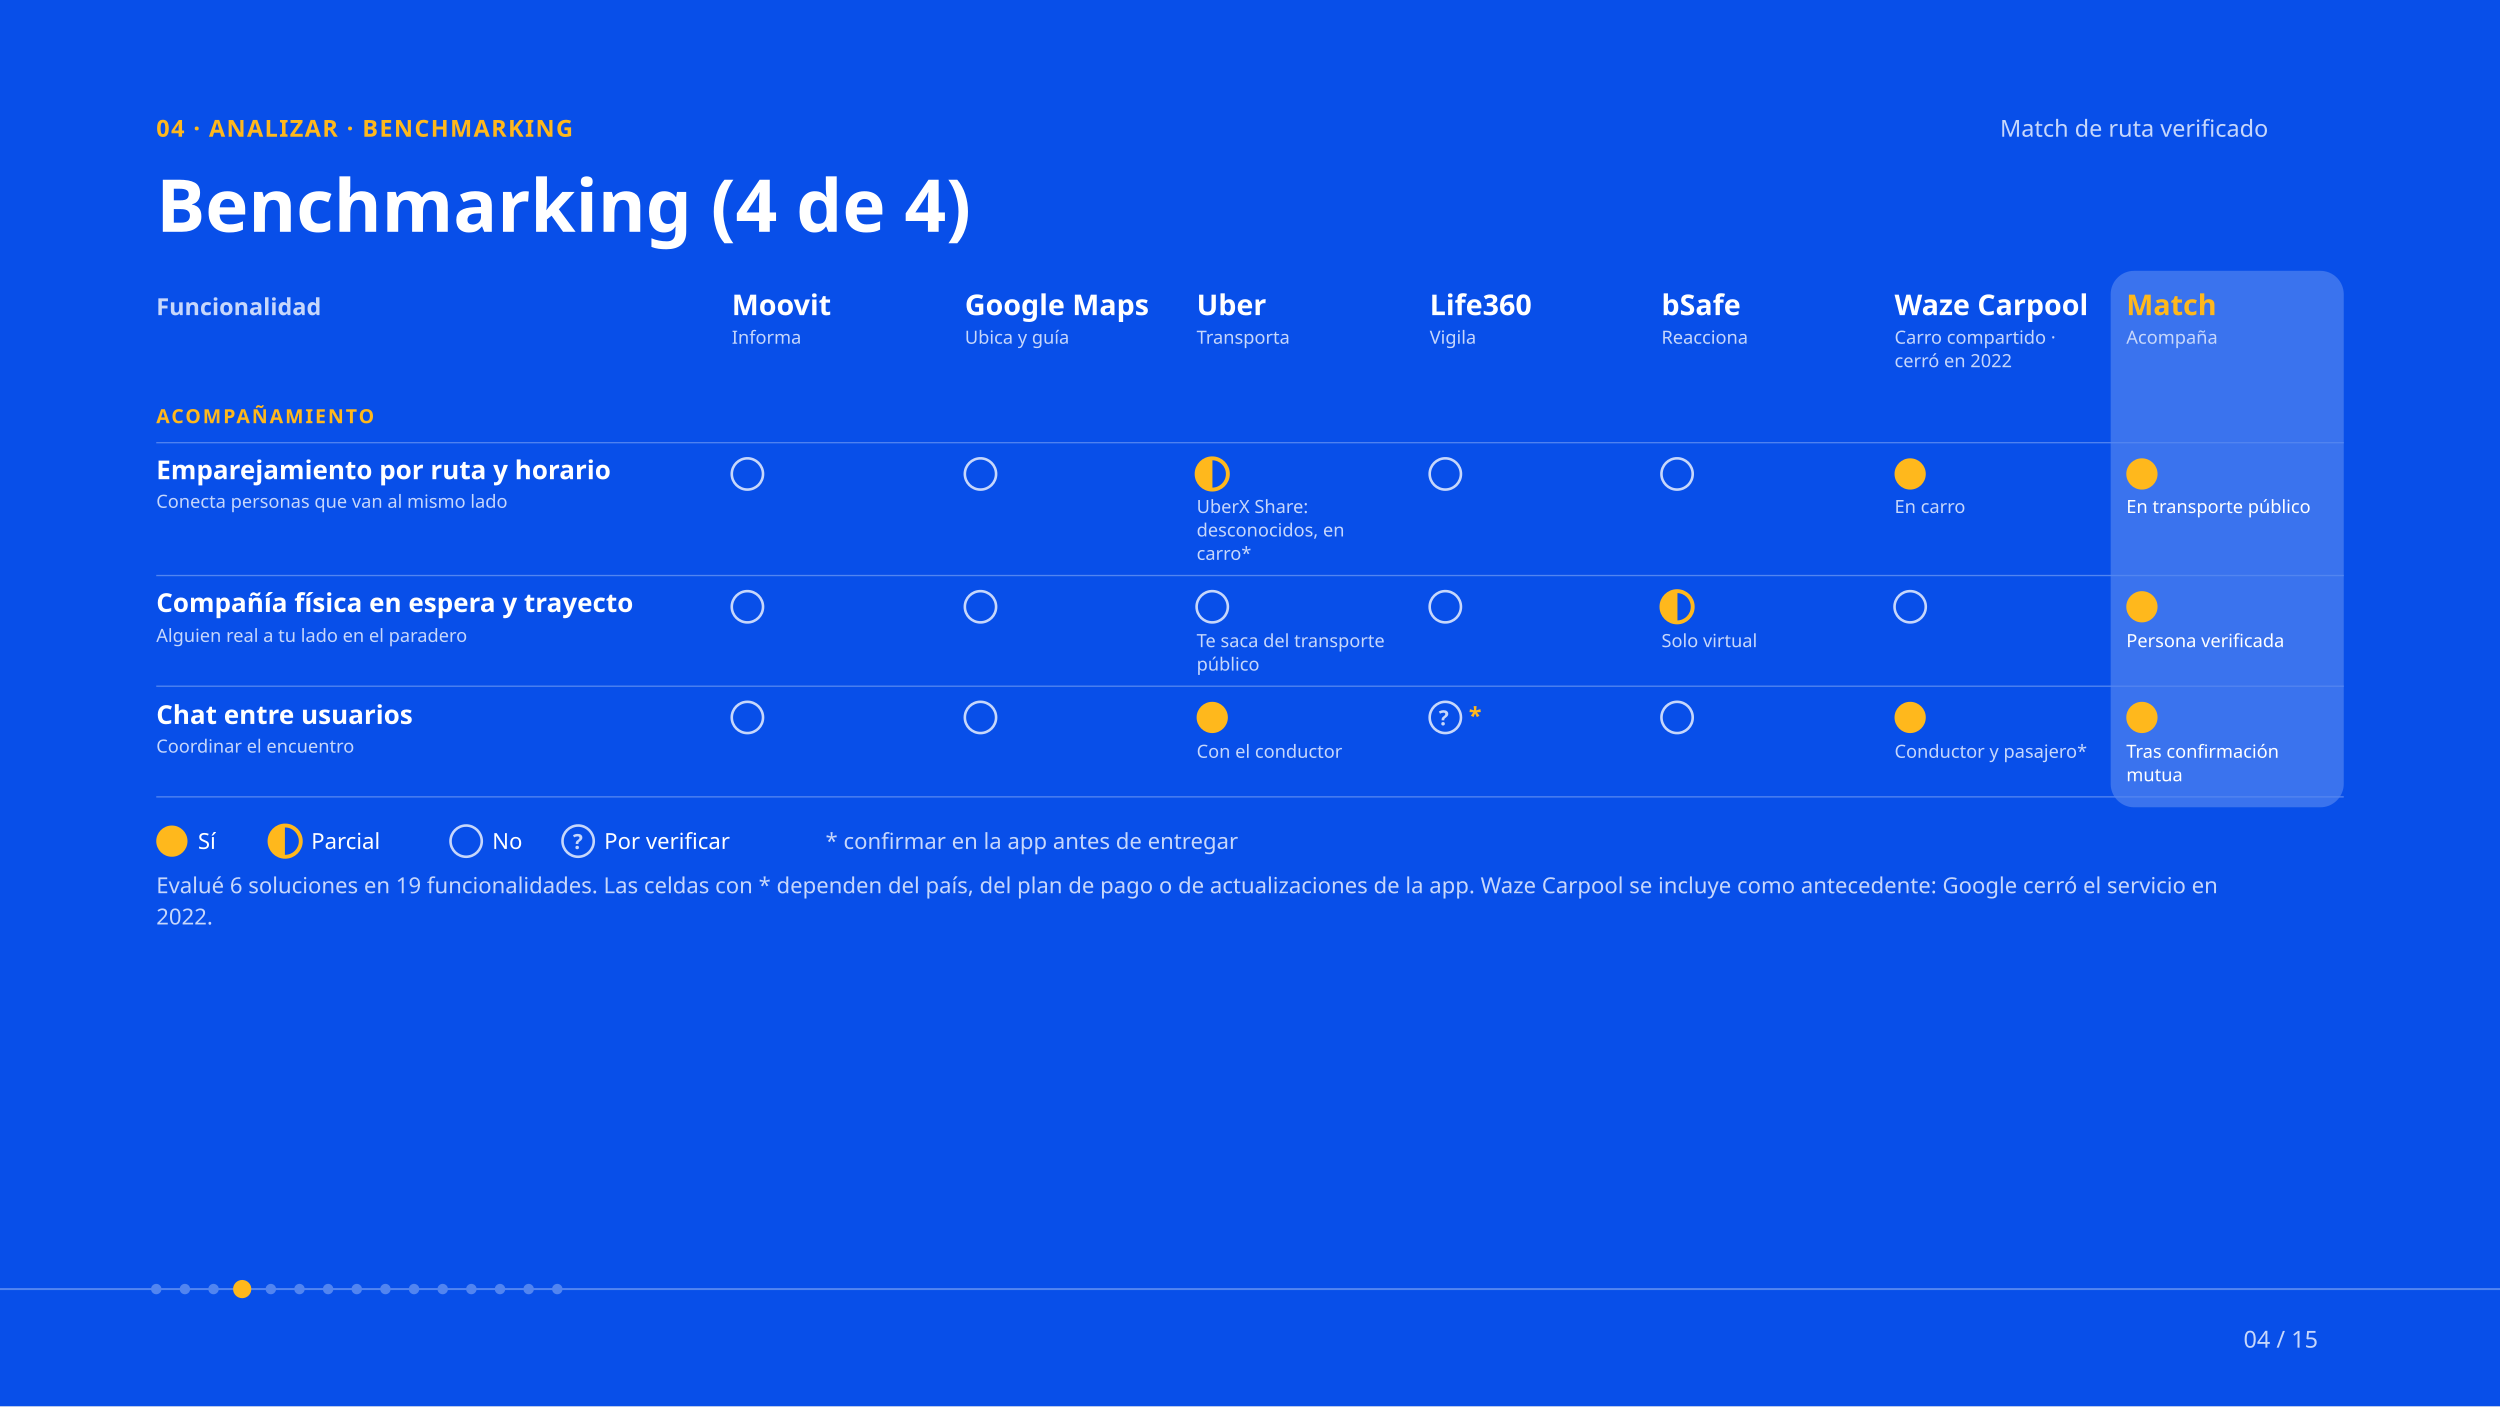
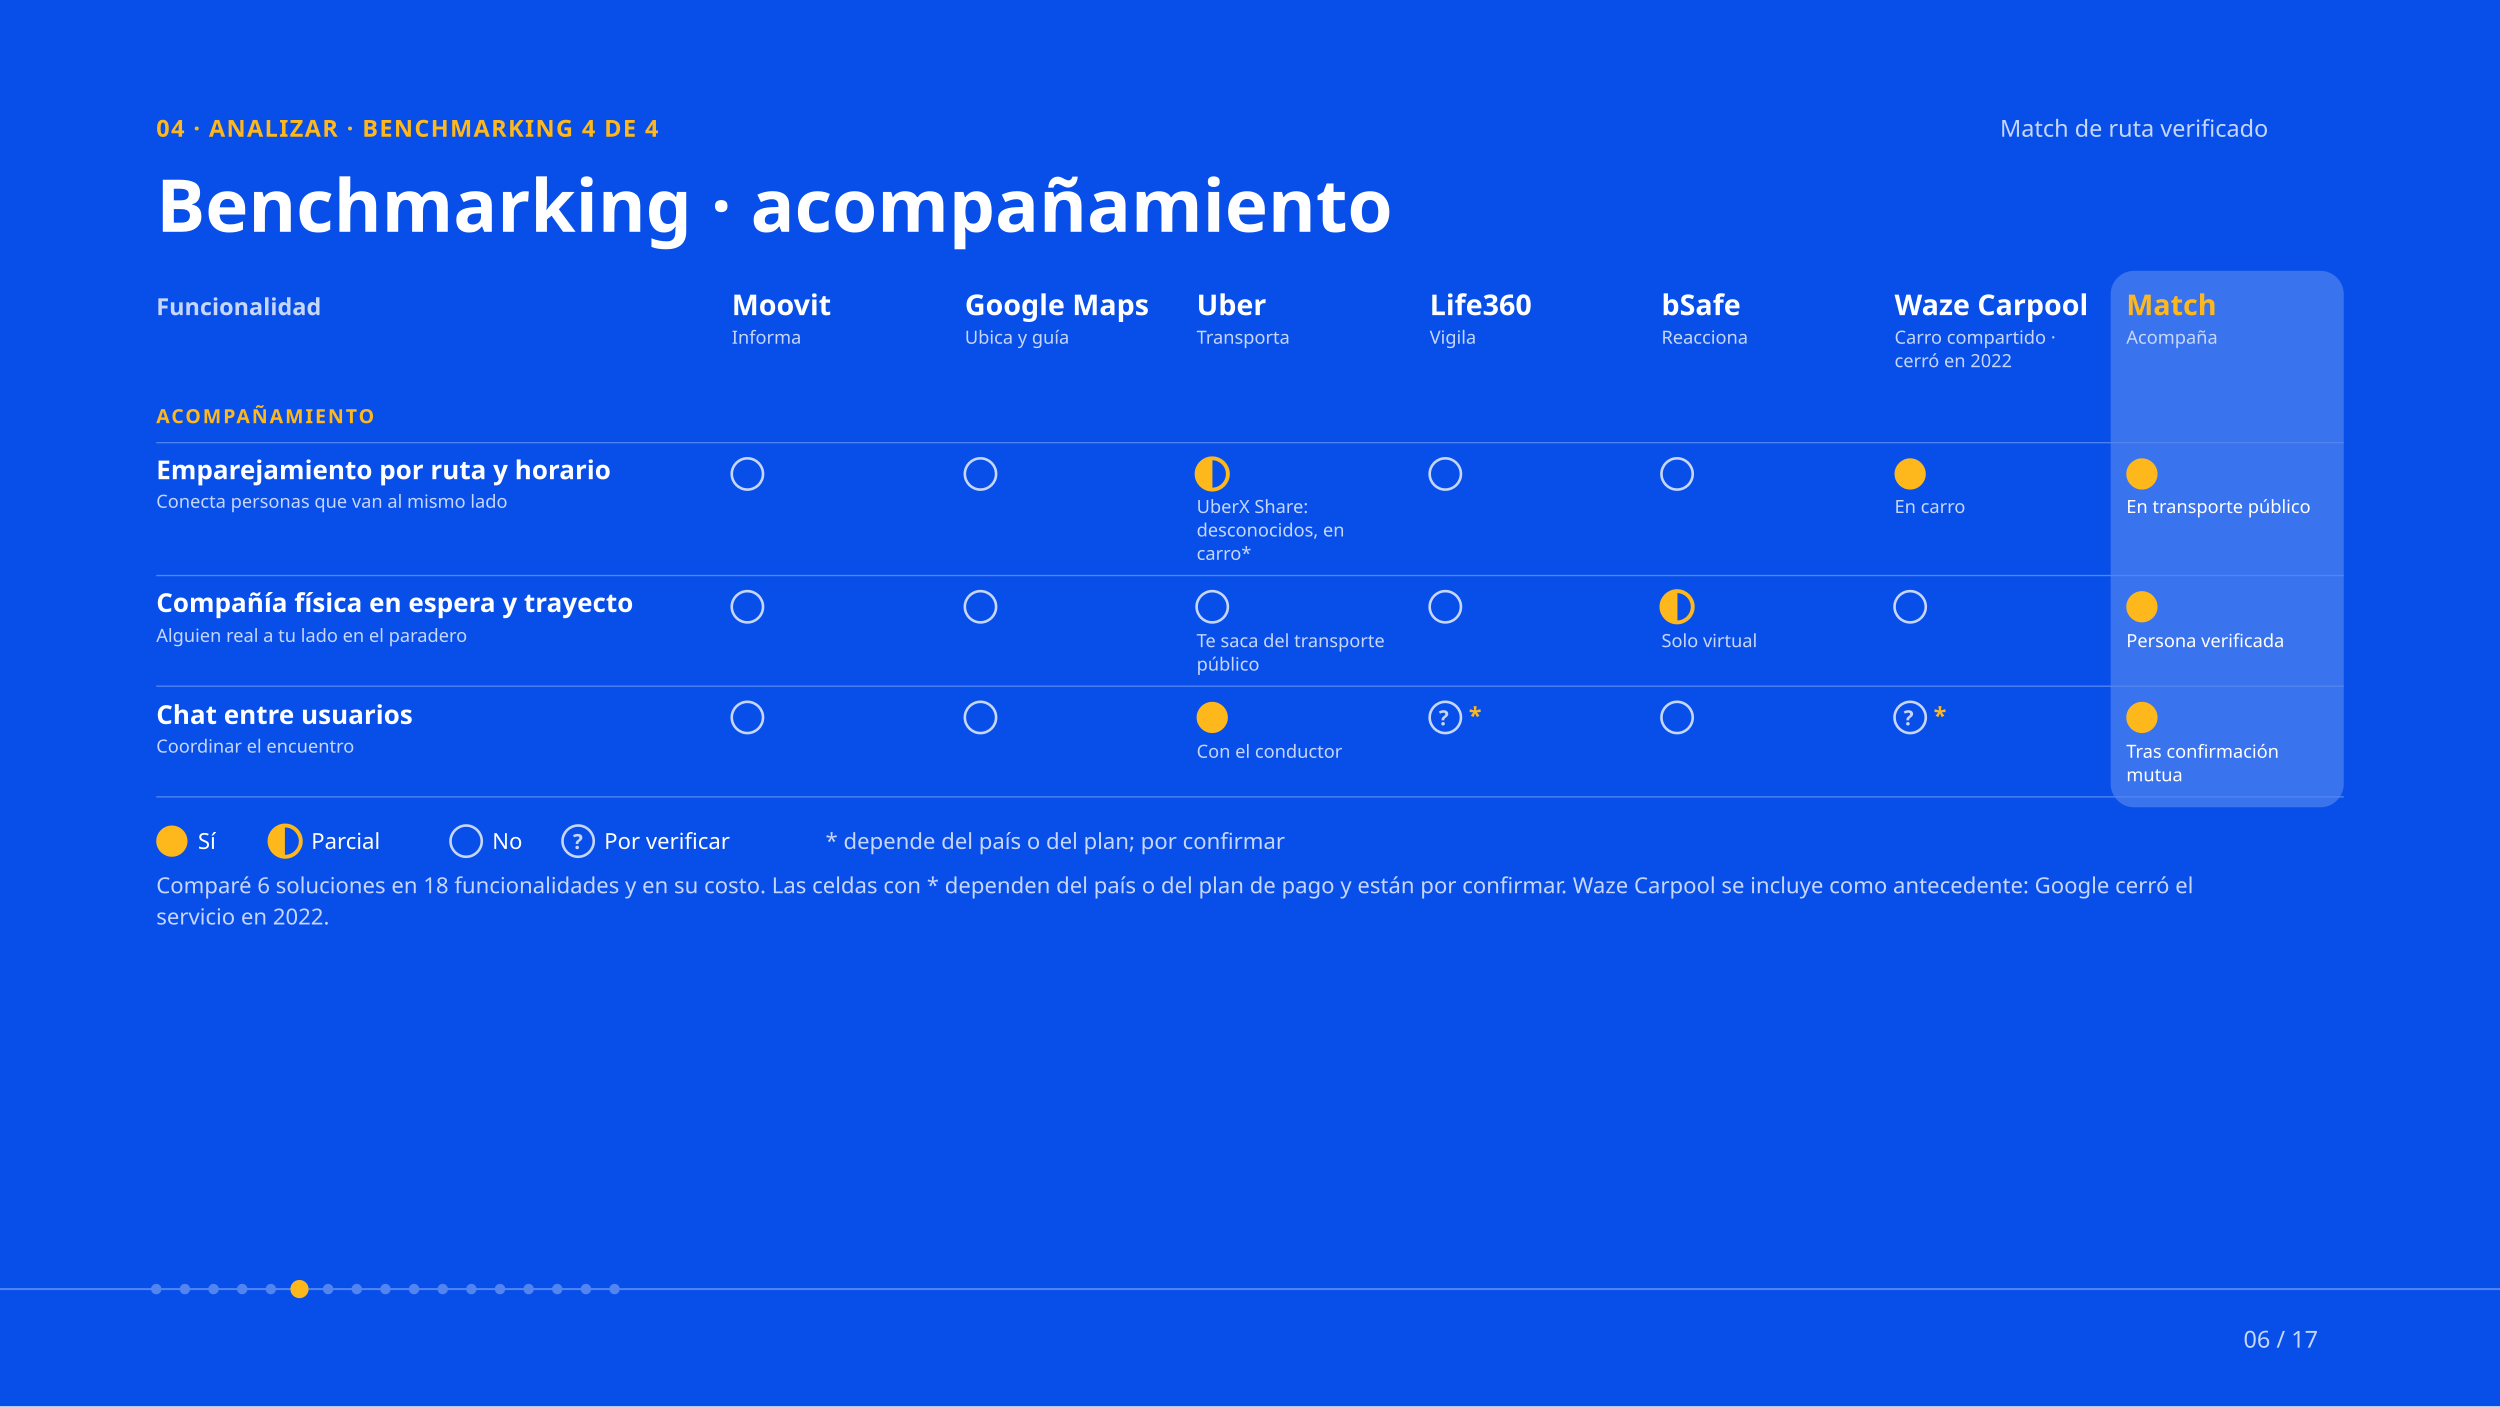
<svg xmlns="http://www.w3.org/2000/svg" width="1920" height="1080" viewBox="0 0 1920 1080">
  <rect id="Fondo" x="0" y="0" width="1920" height="1080" fill="#084FE9" />
  <text y="105" font-family="Space Mono" font-size="18" font-weight="700" fill="#FFB81C" letter-spacing="1.08">
-     <tspan x="120" dy="0">04 · ANALIZAR · BENCHMARKING</tspan>
+     <tspan x="120" dy="0">04 · ANALIZAR · BENCHMARKING 4 DE 4</tspan>
  </text>
  <text y="105" font-family="Space Mono" font-size="18" font-weight="400" fill="#C7D7FB">
    <tspan x="1536" dy="0">Match de ruta verificado</tspan>
  </text>
  <text y="178" font-family="Space Grotesk" font-size="56" font-weight="700" fill="#FFFFFF">
-     <tspan x="120" dy="0">Benchmarking (4 de 4)</tspan>
+     <tspan x="120" dy="0">Benchmarking · acompañamiento</tspan>
  </text>
  <path d="M 0 990 L 1920 990" fill="none" stroke="#5285F0" stroke-width="1.5" stroke-linejoin="round" />
  <circle cx="120" cy="990" r="4" fill="#5285F0" />
  <circle cx="142" cy="990" r="4" fill="#5285F0" />
  <circle cx="164" cy="990" r="4" fill="#5285F0" />
-   <circle cx="186" cy="990" r="7" fill="#FFB81C" />
+   <circle cx="186" cy="990" r="4" fill="#5285F0" />
  <circle cx="208" cy="990" r="4" fill="#5285F0" />
-   <circle cx="230" cy="990" r="4" fill="#5285F0" />
+   <circle cx="230" cy="990" r="7" fill="#FFB81C" />
  <circle cx="252" cy="990" r="4" fill="#5285F0" />
  <circle cx="274" cy="990" r="4" fill="#5285F0" />
  <circle cx="296" cy="990" r="4" fill="#5285F0" />
  <circle cx="318" cy="990" r="4" fill="#5285F0" />
  <circle cx="340" cy="990" r="4" fill="#5285F0" />
  <circle cx="362" cy="990" r="4" fill="#5285F0" />
  <circle cx="384" cy="990" r="4" fill="#5285F0" />
  <circle cx="406" cy="990" r="4" fill="#5285F0" />
  <circle cx="428" cy="990" r="4" fill="#5285F0" />
+   <circle cx="450" cy="990" r="4" fill="#5285F0" />
+   <circle cx="472" cy="990" r="4" fill="#5285F0" />
  <text y="1035" font-family="Space Mono" font-size="18" font-weight="400" fill="#C7D7FB">
-     <tspan x="1723" dy="0">04 / 15</tspan>
+     <tspan x="1723" dy="0">06 / 17</tspan>
  </text>
  <rect x="1621" y="208" width="179" height="412" fill="#3A73EE" rx="18" ry="18" />
  <text y="242" font-family="Space Grotesk" font-size="22" font-weight="700" fill="#FFFFFF">
    <tspan x="562" dy="0">Moovit</tspan>
  </text>
  <text y="264" font-family="Space Mono" font-size="14" font-weight="400" fill="#C7D7FB">
    <tspan x="562" dy="0">Informa</tspan>
  </text>
  <text y="242" font-family="Space Grotesk" font-size="22" font-weight="700" fill="#FFFFFF">
    <tspan x="741" dy="0">Google Maps</tspan>
  </text>
  <text y="264" font-family="Space Mono" font-size="14" font-weight="400" fill="#C7D7FB">
    <tspan x="741" dy="0">Ubica y guía</tspan>
  </text>
  <text y="242" font-family="Space Grotesk" font-size="22" font-weight="700" fill="#FFFFFF">
    <tspan x="919" dy="0">Uber</tspan>
  </text>
  <text y="264" font-family="Space Mono" font-size="14" font-weight="400" fill="#C7D7FB">
    <tspan x="919" dy="0">Transporta</tspan>
  </text>
  <text y="242" font-family="Space Grotesk" font-size="22" font-weight="700" fill="#FFFFFF">
    <tspan x="1098" dy="0">Life360</tspan>
  </text>
  <text y="264" font-family="Space Mono" font-size="14" font-weight="400" fill="#C7D7FB">
    <tspan x="1098" dy="0">Vigila</tspan>
  </text>
  <text y="242" font-family="Space Grotesk" font-size="22" font-weight="700" fill="#FFFFFF">
    <tspan x="1276" dy="0">bSafe</tspan>
  </text>
  <text y="264" font-family="Space Mono" font-size="14" font-weight="400" fill="#C7D7FB">
    <tspan x="1276" dy="0">Reacciona</tspan>
  </text>
  <text y="242" font-family="Space Grotesk" font-size="22" font-weight="700" fill="#FFFFFF">
    <tspan x="1455" dy="0">Waze Carpool</tspan>
  </text>
  <text y="264" font-family="Space Mono" font-size="14" font-weight="400" fill="#C7D7FB">
    <tspan x="1455" dy="0">Carro compartido ·</tspan>
    <tspan x="1455" dy="18">cerró en 2022</tspan>
  </text>
  <text y="242" font-family="Space Grotesk" font-size="22" font-weight="700" fill="#FFB81C">
    <tspan x="1633" dy="0">Match</tspan>
  </text>
  <text y="264" font-family="Space Mono" font-size="14" font-weight="400" fill="#C7D7FB">
    <tspan x="1633" dy="0">Acompaña</tspan>
  </text>
  <text y="242" font-family="Space Mono" font-size="18" font-weight="700" fill="#C7D7FB">
    <tspan x="120" dy="0">Funcionalidad</tspan>
  </text>
  <text y="325" font-family="Space Mono" font-size="15" font-weight="700" fill="#FFB81C" letter-spacing="1.50">
    <tspan x="120" dy="0">ACOMPAÑAMIENTO</tspan>
  </text>
  <path d="M 120 340 L 1800 340" fill="none" stroke="#5285F0" stroke-width="1" stroke-linejoin="round" />
  <text y="368" font-family="Space Grotesk" font-size="20" font-weight="700" fill="#FFFFFF">
    <tspan x="120" dy="0">Emparejamiento por ruta y horario</tspan>
  </text>
  <text y="390" font-family="Space Grotesk" font-size="14" font-weight="400" fill="#C7D7FB">
    <tspan x="120" dy="0">Conecta personas que van al mismo lado</tspan>
  </text>
  <circle cx="574" cy="364" r="12" fill="#084FE9" stroke="#C7D7FB" stroke-width="2" />
  <circle cx="753" cy="364" r="12" fill="#084FE9" stroke="#C7D7FB" stroke-width="2" />
  <circle cx="931" cy="364" r="12" fill="#084FE9" stroke="#FFB81C" stroke-width="3" />
  <path d="M 931.143 351.6 A 12 12 0 0 0 931.143 375.6 Z" fill="#FFB81C" />
  <text y="394" font-family="Space Grotesk" font-size="14" font-weight="400" fill="#C7D7FB">
    <tspan x="919" dy="0">UberX Share:</tspan>
    <tspan x="919" dy="18">desconocidos, en</tspan>
    <tspan x="919" dy="18">carro*</tspan>
  </text>
  <circle cx="1110" cy="364" r="12" fill="#084FE9" stroke="#C7D7FB" stroke-width="2" />
  <circle cx="1288" cy="364" r="12" fill="#084FE9" stroke="#C7D7FB" stroke-width="2" />
  <circle cx="1467" cy="364" r="12" fill="#FFB81C" />
  <text y="394" font-family="Space Grotesk" font-size="14" font-weight="400" fill="#C7D7FB">
    <tspan x="1455" dy="0">En carro</tspan>
  </text>
  <circle cx="1645" cy="364" r="12" fill="#FFB81C" />
  <text y="394" font-family="Space Grotesk" font-size="14" font-weight="400" fill="#FFFFFF">
    <tspan x="1633" dy="0">En transporte público</tspan>
  </text>
  <path d="M 120 442 L 1800 442" fill="none" stroke="#5285F0" stroke-width="1" stroke-linejoin="round" />
  <text y="470" font-family="Space Grotesk" font-size="20" font-weight="700" fill="#FFFFFF">
    <tspan x="120" dy="0">Compañía física en espera y trayecto</tspan>
  </text>
  <text y="493" font-family="Space Grotesk" font-size="14" font-weight="400" fill="#C7D7FB">
    <tspan x="120" dy="0">Alguien real a tu lado en el paradero</tspan>
  </text>
  <circle cx="574" cy="466" r="12" fill="#084FE9" stroke="#C7D7FB" stroke-width="2" />
  <circle cx="753" cy="466" r="12" fill="#084FE9" stroke="#C7D7FB" stroke-width="2" />
  <circle cx="931" cy="466" r="12" fill="#084FE9" stroke="#C7D7FB" stroke-width="2" />
  <text y="497" font-family="Space Grotesk" font-size="14" font-weight="400" fill="#C7D7FB">
    <tspan x="919" dy="0">Te saca del transporte</tspan>
    <tspan x="919" dy="18">público</tspan>
  </text>
  <circle cx="1110" cy="466" r="12" fill="#084FE9" stroke="#C7D7FB" stroke-width="2" />
  <circle cx="1288" cy="466" r="12" fill="#084FE9" stroke="#FFB81C" stroke-width="3" />
  <path d="M 1288.286 454.1 A 12 12 0 0 0 1288.286 478.1 Z" fill="#FFB81C" />
  <text y="497" font-family="Space Grotesk" font-size="14" font-weight="400" fill="#C7D7FB">
    <tspan x="1276" dy="0">Solo virtual</tspan>
  </text>
  <circle cx="1467" cy="466" r="12" fill="#084FE9" stroke="#C7D7FB" stroke-width="2" />
  <circle cx="1645" cy="466" r="12" fill="#FFB81C" />
  <text y="497" font-family="Space Grotesk" font-size="14" font-weight="400" fill="#FFFFFF">
    <tspan x="1633" dy="0">Persona verificada</tspan>
  </text>
  <path d="M 120 527 L 1800 527" fill="none" stroke="#5285F0" stroke-width="1" stroke-linejoin="round" />
  <text y="556" font-family="Space Grotesk" font-size="20" font-weight="700" fill="#FFFFFF">
    <tspan x="120" dy="0">Chat entre usuarios</tspan>
  </text>
  <text y="578" font-family="Space Grotesk" font-size="14" font-weight="400" fill="#C7D7FB">
    <tspan x="120" dy="0">Coordinar el encuentro</tspan>
  </text>
  <circle cx="574" cy="551" r="12" fill="#084FE9" stroke="#C7D7FB" stroke-width="2" />
  <circle cx="753" cy="551" r="12" fill="#084FE9" stroke="#C7D7FB" stroke-width="2" />
  <circle cx="931" cy="551" r="12" fill="#FFB81C" />
  <text y="582" font-family="Space Grotesk" font-size="14" font-weight="400" fill="#C7D7FB">
    <tspan x="919" dy="0">Con el conductor</tspan>
  </text>
  <circle cx="1110" cy="551" r="12" fill="#084FE9" stroke="#C7D7FB" stroke-width="2" />
  <text y="557" font-family="Space Mono" font-size="16" font-weight="700" fill="#C7D7FB">
    <tspan x="1105" dy="0">?</tspan>
  </text>
  <text y="556" font-family="Space Mono" font-size="18" font-weight="700" fill="#FFB81C">
    <tspan x="1128" dy="0">*</tspan>
  </text>
  <circle cx="1288" cy="551" r="12" fill="#084FE9" stroke="#C7D7FB" stroke-width="2" />
-   <circle cx="1467" cy="551" r="12" fill="#FFB81C" />
-   <text y="582" font-family="Space Grotesk" font-size="14" font-weight="400" fill="#C7D7FB">
-     <tspan x="1455" dy="0">Conductor y pasajero*</tspan>
+   <circle cx="1467" cy="551" r="12" fill="#084FE9" stroke="#C7D7FB" stroke-width="2" />
+   <text y="557" font-family="Space Mono" font-size="16" font-weight="700" fill="#C7D7FB">
+     <tspan x="1462" dy="0">?</tspan>
+   </text>
+   <text y="556" font-family="Space Mono" font-size="18" font-weight="700" fill="#FFB81C">
+     <tspan x="1485" dy="0">*</tspan>
  </text>
  <circle cx="1645" cy="551" r="12" fill="#FFB81C" />
  <text y="582" font-family="Space Grotesk" font-size="14" font-weight="400" fill="#FFFFFF">
    <tspan x="1633" dy="0">Tras confirmación</tspan>
    <tspan x="1633" dy="18">mutua</tspan>
  </text>
  <path d="M 120 612 L 1800 612" fill="none" stroke="#5285F0" stroke-width="1" stroke-linejoin="round" />
  <circle cx="132" cy="646" r="12" fill="#FFB81C" />
  <text y="652" font-family="Space Mono" font-size="17" font-weight="400" fill="#FFFFFF">
    <tspan x="152" dy="0">Sí</tspan>
  </text>
  <circle cx="219" cy="646" r="12" fill="#084FE9" stroke="#FFB81C" stroke-width="3" />
  <path d="M 218.812 634.1 A 12 12 0 0 0 218.812 658.1 Z" fill="#FFB81C" />
  <text y="652" font-family="Space Mono" font-size="17" font-weight="400" fill="#FFFFFF">
    <tspan x="239" dy="0">Parcial</tspan>
  </text>
  <circle cx="358" cy="646" r="12" fill="#084FE9" stroke="#C7D7FB" stroke-width="2" />
  <text y="652" font-family="Space Mono" font-size="17" font-weight="400" fill="#FFFFFF">
    <tspan x="378" dy="0">No</tspan>
  </text>
  <circle cx="444" cy="646" r="12" fill="#084FE9" stroke="#C7D7FB" stroke-width="2" />
  <text y="652" font-family="Space Mono" font-size="16" font-weight="700" fill="#C7D7FB">
    <tspan x="440" dy="0">?</tspan>
  </text>
  <text y="652" font-family="Space Mono" font-size="17" font-weight="400" fill="#FFFFFF">
    <tspan x="464" dy="0">Por verificar</tspan>
  </text>
  <text y="652" font-family="Space Mono" font-size="17" font-weight="400" fill="#C7D7FB">
-     <tspan x="634" dy="0">* confirmar en la app antes de entregar</tspan>
+     <tspan x="634" dy="0">* depende del país o del plan; por confirmar</tspan>
  </text>
  <text y="686" font-family="Space Grotesk" font-size="17" font-weight="400" fill="#C7D7FB">
-     <tspan x="120" dy="0">Evalué 6 soluciones en 19 funcionalidades. Las celdas con * dependen del país, del plan de pago o de actualizaciones de la app. Waze Carpool se incluye como antecedente: Google cerró el servicio en</tspan>
-     <tspan x="120" dy="24">2022.</tspan>
+     <tspan x="120" dy="0">Comparé 6 soluciones en 18 funcionalidades y en su costo. Las celdas con * dependen del país o del plan de pago y están por confirmar. Waze Carpool se incluye como antecedente: Google cerró el</tspan>
+     <tspan x="120" dy="24">servicio en 2022.</tspan>
  </text>
</svg>
